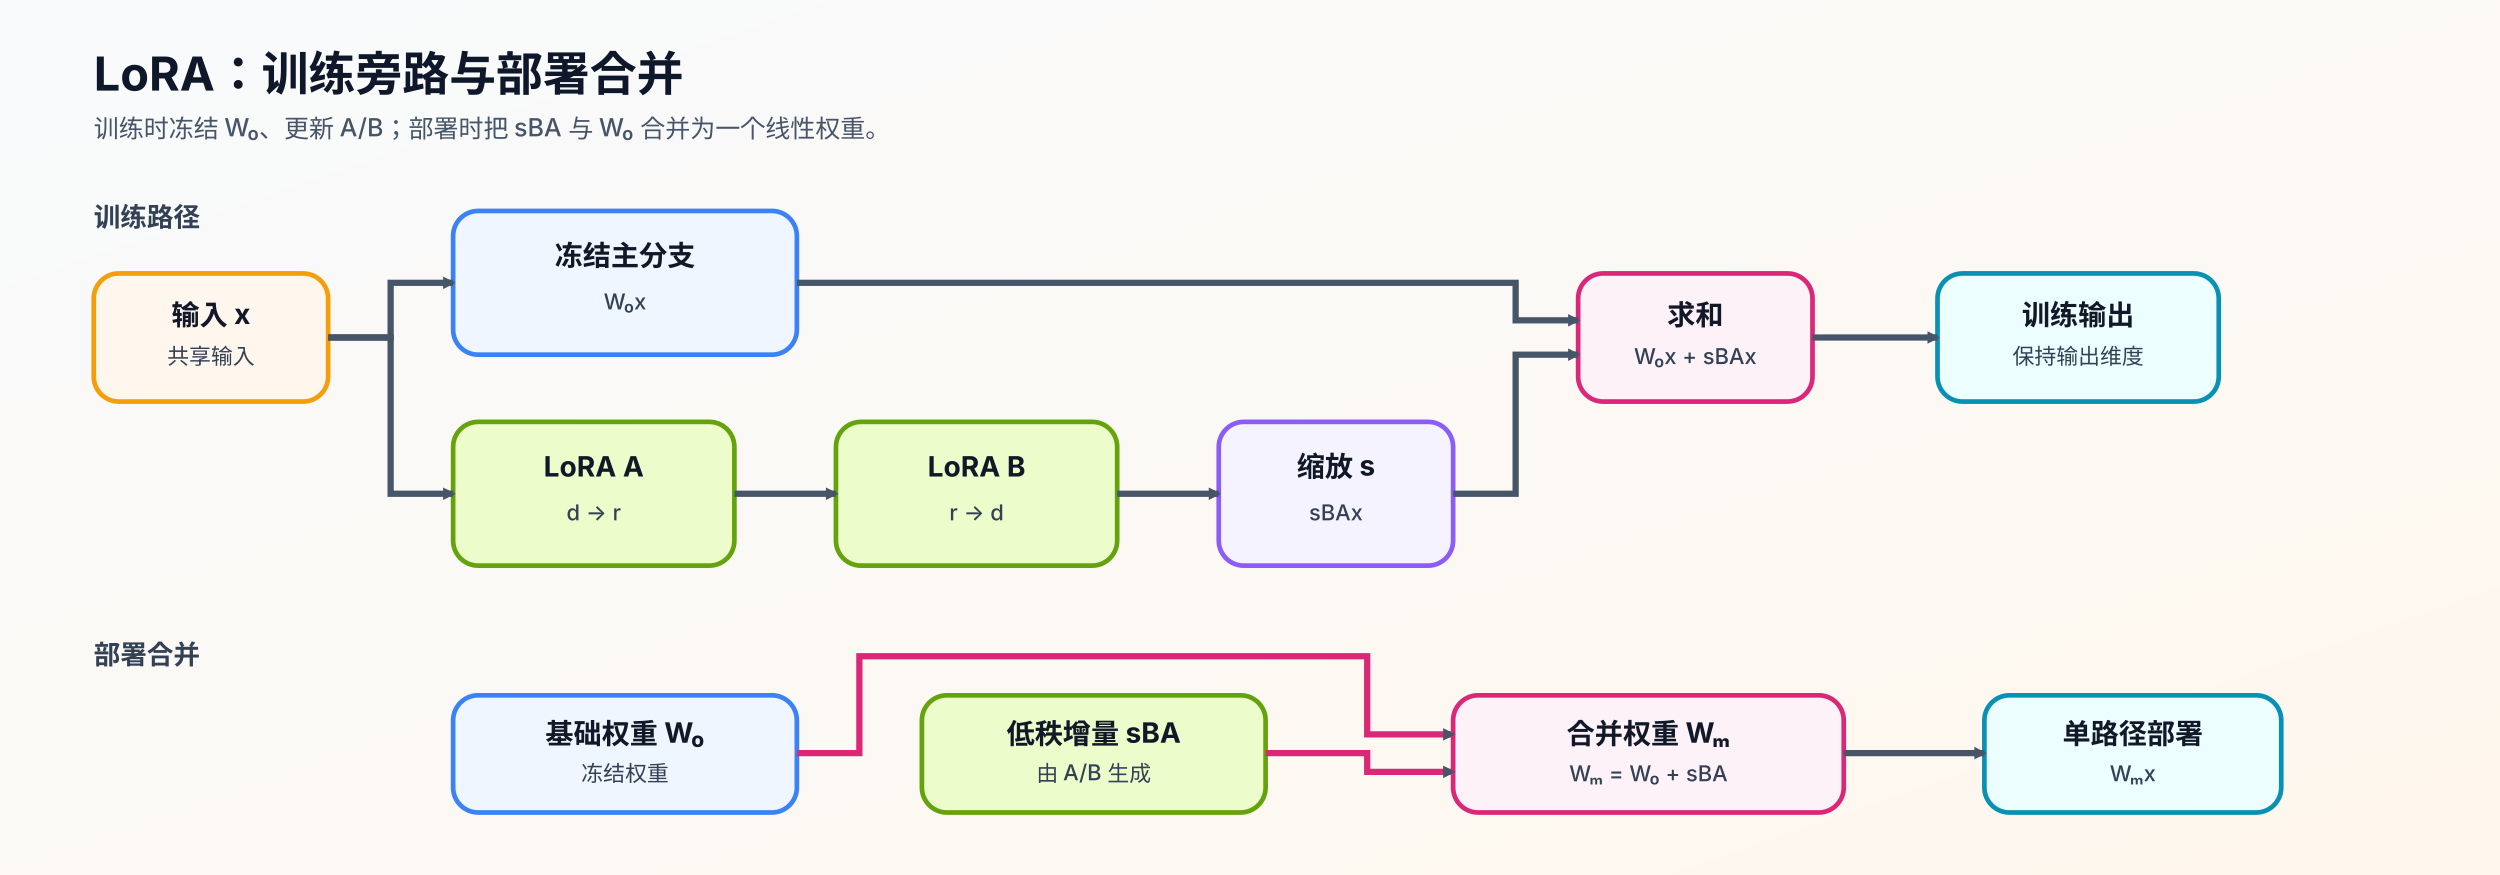
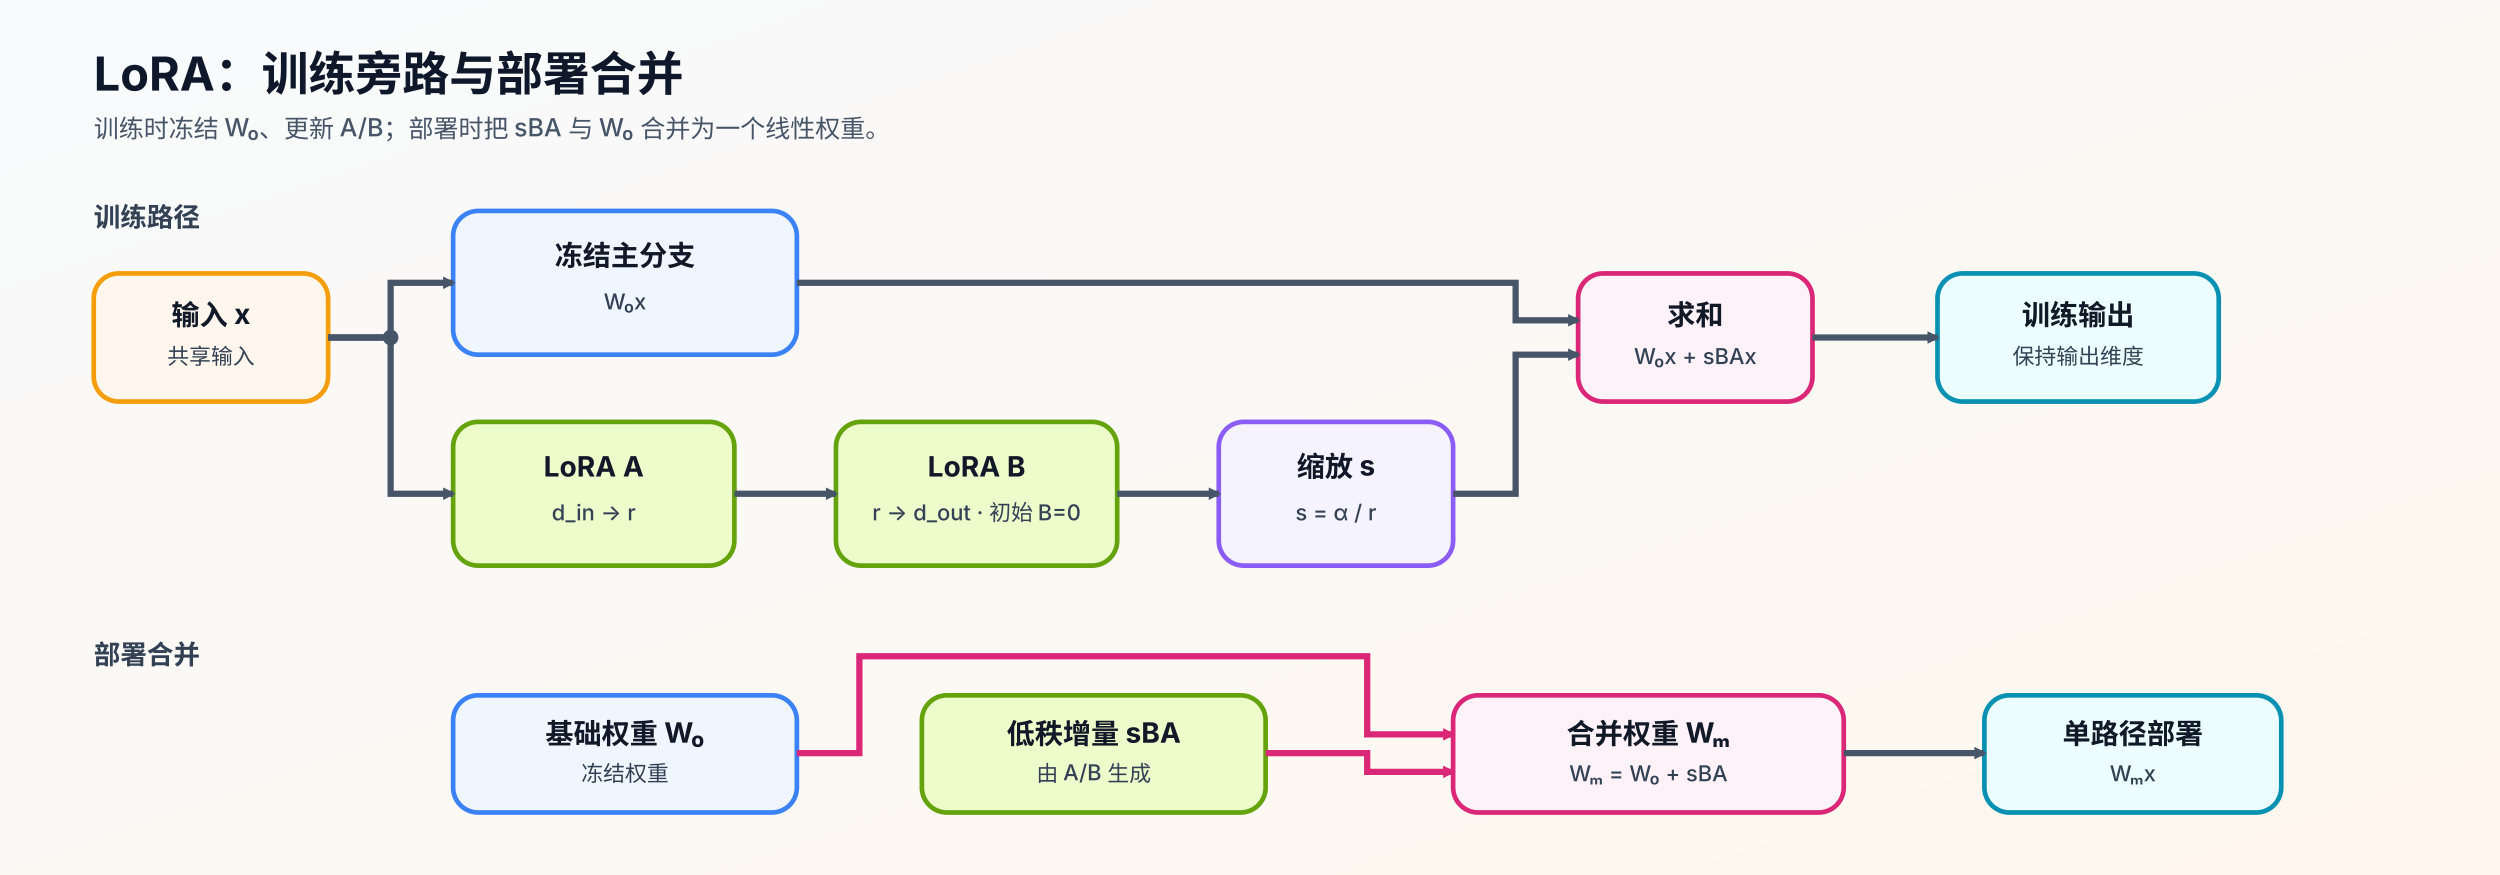
<svg xmlns="http://www.w3.org/2000/svg" width="1600" height="560" viewBox="0 0 1600 560" role="img" aria-labelledby="title desc">
  <defs>
    <linearGradient id="bg" x1="0" x2="1" y1="0" y2="1">
      <stop offset="0%" stop-color="#f8fafc" />
      <stop offset="100%" stop-color="#fff7ed" />
    </linearGradient>
    <marker id="arrow" viewBox="0 0 10 10" refX="8" refY="5" markerWidth="8" markerHeight="8" orient="auto" markerUnits="userSpaceOnUse">
      <path d="M0 0 L10 5 L0 10 Z" fill="#475569" />
    </marker>
+     <marker id="mergeArrow" viewBox="0 0 10 10" refX="8" refY="5" markerWidth="8" markerHeight="8" orient="auto" markerUnits="userSpaceOnUse">
+       <path d="M0 0 L10 5 L0 10 Z" fill="#DB2777" />
+     </marker>
    <style>
-       .title{font:700 30px "Inter","Noto Sans SC",sans-serif;fill:#0f172a}.sub{font:500 16px "Inter","Noto Sans SC",sans-serif;fill:#475569}.lane{font:700 17px "Inter","Noto Sans SC",sans-serif;fill:#334155}.label{font:700 18px "Inter","Noto Sans SC",sans-serif;fill:#111827}.small{font:500 14px "Inter","Noto Sans SC",sans-serif;fill:#334155}.box{stroke-width:3;rx:16;ry:16}.arrow{stroke:#475569;stroke-width:4;fill:none;marker-end:url(#arrow)}.merge{stroke:#db2777;stroke-width:4;fill:none;marker-end:url(#arrow)}
+       .title{font-family:"Inter","Noto Sans CJK SC",sans-serif;font-size:30px;font-weight:700;fill:#0f172a}.sub{font-family:"Inter","Noto Sans CJK SC",sans-serif;font-size:16px;font-weight:500;fill:#475569}.lane{font-family:"Inter","Noto Sans CJK SC",sans-serif;font-size:17px;font-weight:700;fill:#334155}.label{font-family:"Inter","Noto Sans CJK SC",sans-serif;font-size:18px;font-weight:700;fill:#111827}.small{font-family:"Inter","Noto Sans CJK SC",sans-serif;font-size:14px;font-weight:500;fill:#334155}.box{stroke-width:3;rx:16;ry:16}.arrow{stroke:#475569;stroke-width:4;fill:none;marker-end:url(#arrow)}.merge{stroke:#DB2777;stroke-width:4;fill:none;marker-end:url(#mergeArrow)}
    </style>
  </defs>
  <rect width="1600" height="560" fill="url(#bg)" />
  <text x="60" y="58" class="title">LoRA：训练旁路与部署合并</text>
  <text x="60" y="88" class="sub">训练时冻结 W₀、更新 A/B；部署时把 sBA 与 W₀ 合并为一个线性权重。</text>
  <text x="60" y="145" class="lane">训练路径</text>
  <rect x="60" y="175" width="150" height="82" class="box" fill="#fff7ed" stroke="#f59e0b" />
  <text x="135" y="208" text-anchor="middle" class="label">输入 x</text>
  <text x="135" y="233" text-anchor="middle" class="small">共享输入</text>
  <rect x="290" y="135" width="220" height="92" class="box" fill="#eff6ff" stroke="#3b82f6" />
  <text x="400" y="170" text-anchor="middle" class="label">冻结主分支</text>
  <text x="400" y="198" text-anchor="middle" class="small">W₀x</text>
  <rect x="290" y="270" width="180" height="92" class="box" fill="#ecfccb" stroke="#65a30d" />
  <text x="380" y="305" text-anchor="middle" class="label">LoRA A</text>
-   <text x="380" y="333" text-anchor="middle" class="small">d → r</text>
+   <text x="380" y="333" text-anchor="middle" class="small">d_in → r</text>
  <rect x="535" y="270" width="180" height="92" class="box" fill="#ecfccb" stroke="#65a30d" />
  <text x="625" y="305" text-anchor="middle" class="label">LoRA B</text>
-   <text x="625" y="333" text-anchor="middle" class="small">r → d</text>
+   <text x="625" y="333" text-anchor="middle" class="small">r → d_out · 初始 B=0</text>
  <rect x="780" y="270" width="150" height="92" class="box" fill="#f5f3ff" stroke="#8b5cf6" />
  <text x="855" y="305" text-anchor="middle" class="label">缩放 s</text>
-   <text x="855" y="333" text-anchor="middle" class="small">sBAx</text>
+   <text x="855" y="333" text-anchor="middle" class="small">s = α / r</text>
  <rect x="1010" y="175" width="150" height="82" class="box" fill="#fdf2f8" stroke="#db2777" />
  <text x="1085" y="208" text-anchor="middle" class="label">求和</text>
  <text x="1085" y="233" text-anchor="middle" class="small">W₀x + sBAx</text>
  <rect x="1240" y="175" width="180" height="82" class="box" fill="#ecfeff" stroke="#0891b2" />
  <text x="1330" y="208" text-anchor="middle" class="label">训练输出</text>
  <text x="1330" y="233" text-anchor="middle" class="small">保持输出维度</text>
  <path d="M210 216 H250 V181 H290" class="arrow" />
  <path d="M210 216 H250 V316 H290" class="arrow" />
+   <circle cx="250" cy="216" r="5" fill="#475569" />
  <path d="M470 316 H535" class="arrow" />
  <path d="M715 316 H780" class="arrow" />
  <path d="M510 181 H970 V205 H1010" class="arrow" />
  <path d="M930 316 H970 V227 H1010" class="arrow" />
  <path d="M1160 216 H1240" class="arrow" />
  <text x="60" y="425" class="lane">部署合并</text>
  <rect x="290" y="445" width="220" height="75" class="box" fill="#eff6ff" stroke="#3b82f6" />
  <text x="400" y="476" text-anchor="middle" class="label">基础权重 W₀</text>
  <text x="400" y="500" text-anchor="middle" class="small">冻结权重</text>
  <rect x="590" y="445" width="220" height="75" class="box" fill="#ecfccb" stroke="#65a30d" />
  <text x="700" y="476" text-anchor="middle" class="label">低秩增量 sBA</text>
  <text x="700" y="500" text-anchor="middle" class="small">由 A/B 生成</text>
  <rect x="930" y="445" width="250" height="75" class="box" fill="#fdf2f8" stroke="#db2777" />
  <text x="1055" y="476" text-anchor="middle" class="label">合并权重 Wₘ</text>
  <text x="1055" y="500" text-anchor="middle" class="small">Wₘ = W₀ + sBA</text>
  <rect x="1270" y="445" width="190" height="75" class="box" fill="#ecfeff" stroke="#0891b2" />
  <text x="1365" y="476" text-anchor="middle" class="label">单路径部署</text>
  <text x="1365" y="500" text-anchor="middle" class="small">Wₘx</text>
  <path d="M510 482 H550 V420 H875 V470 H930" class="merge" />
  <path d="M810 482 H875 V494 H930" class="merge" />
  <path d="M1180 482 H1270" class="arrow" />
</svg>
